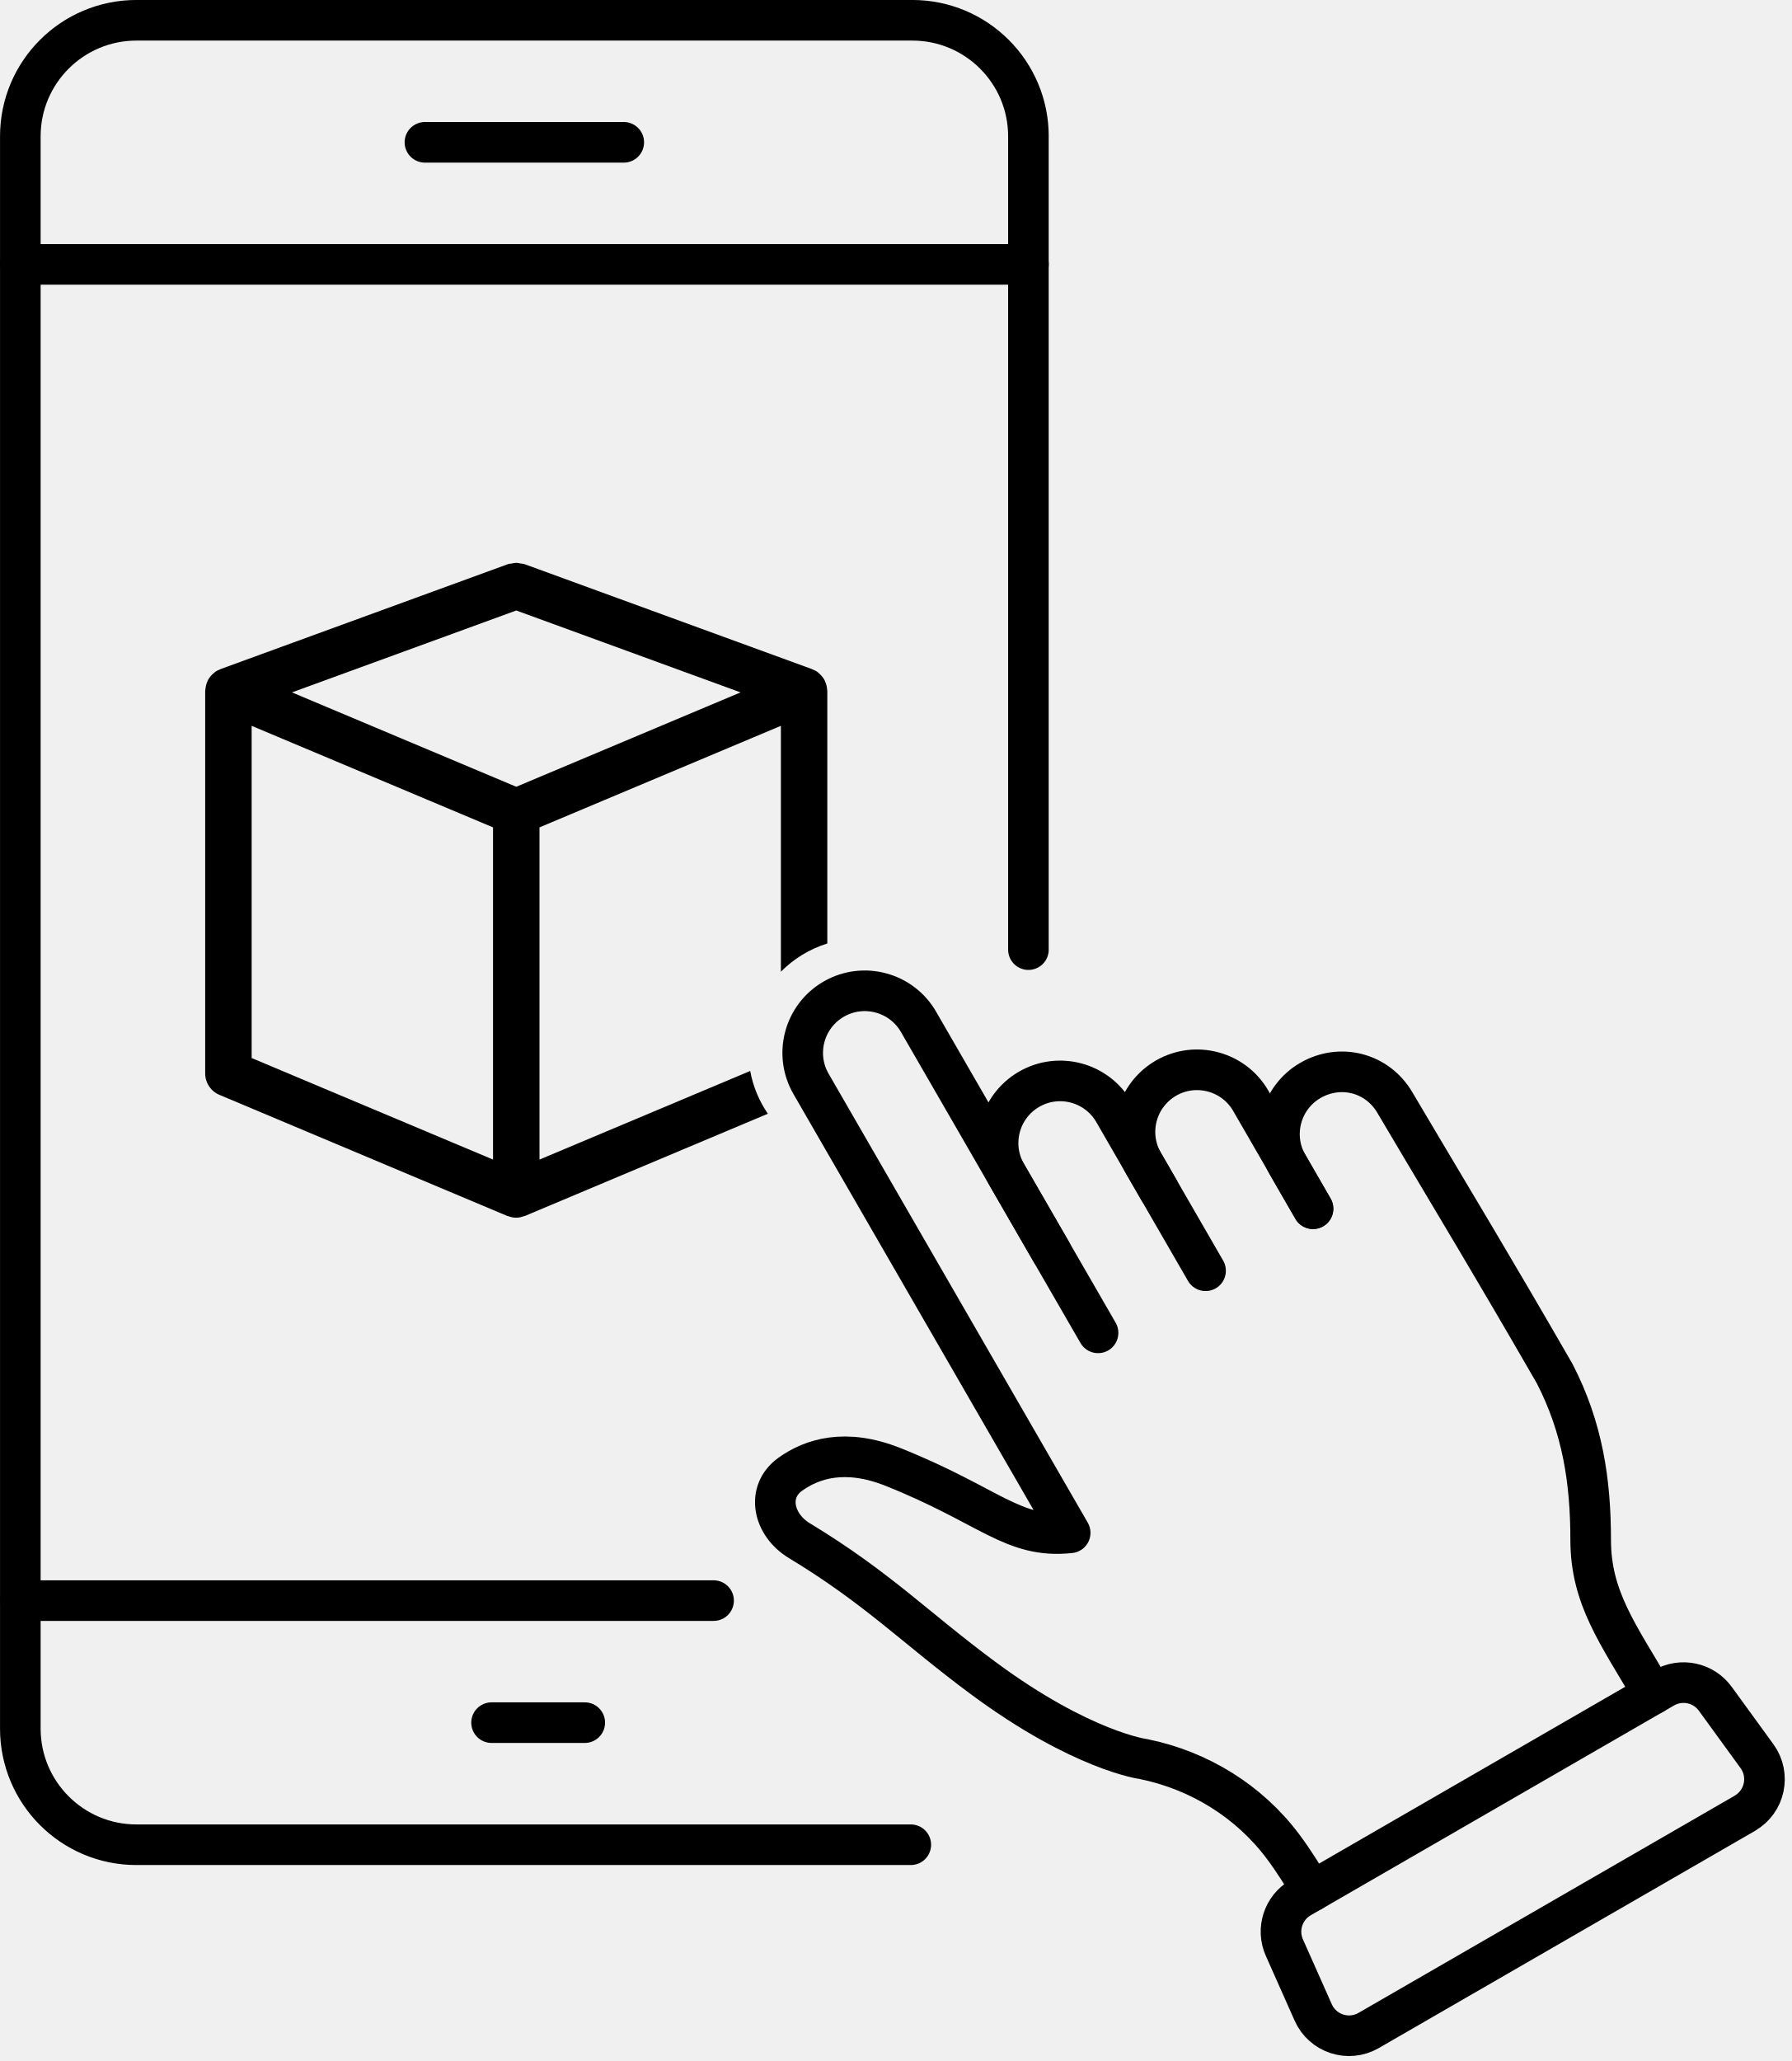
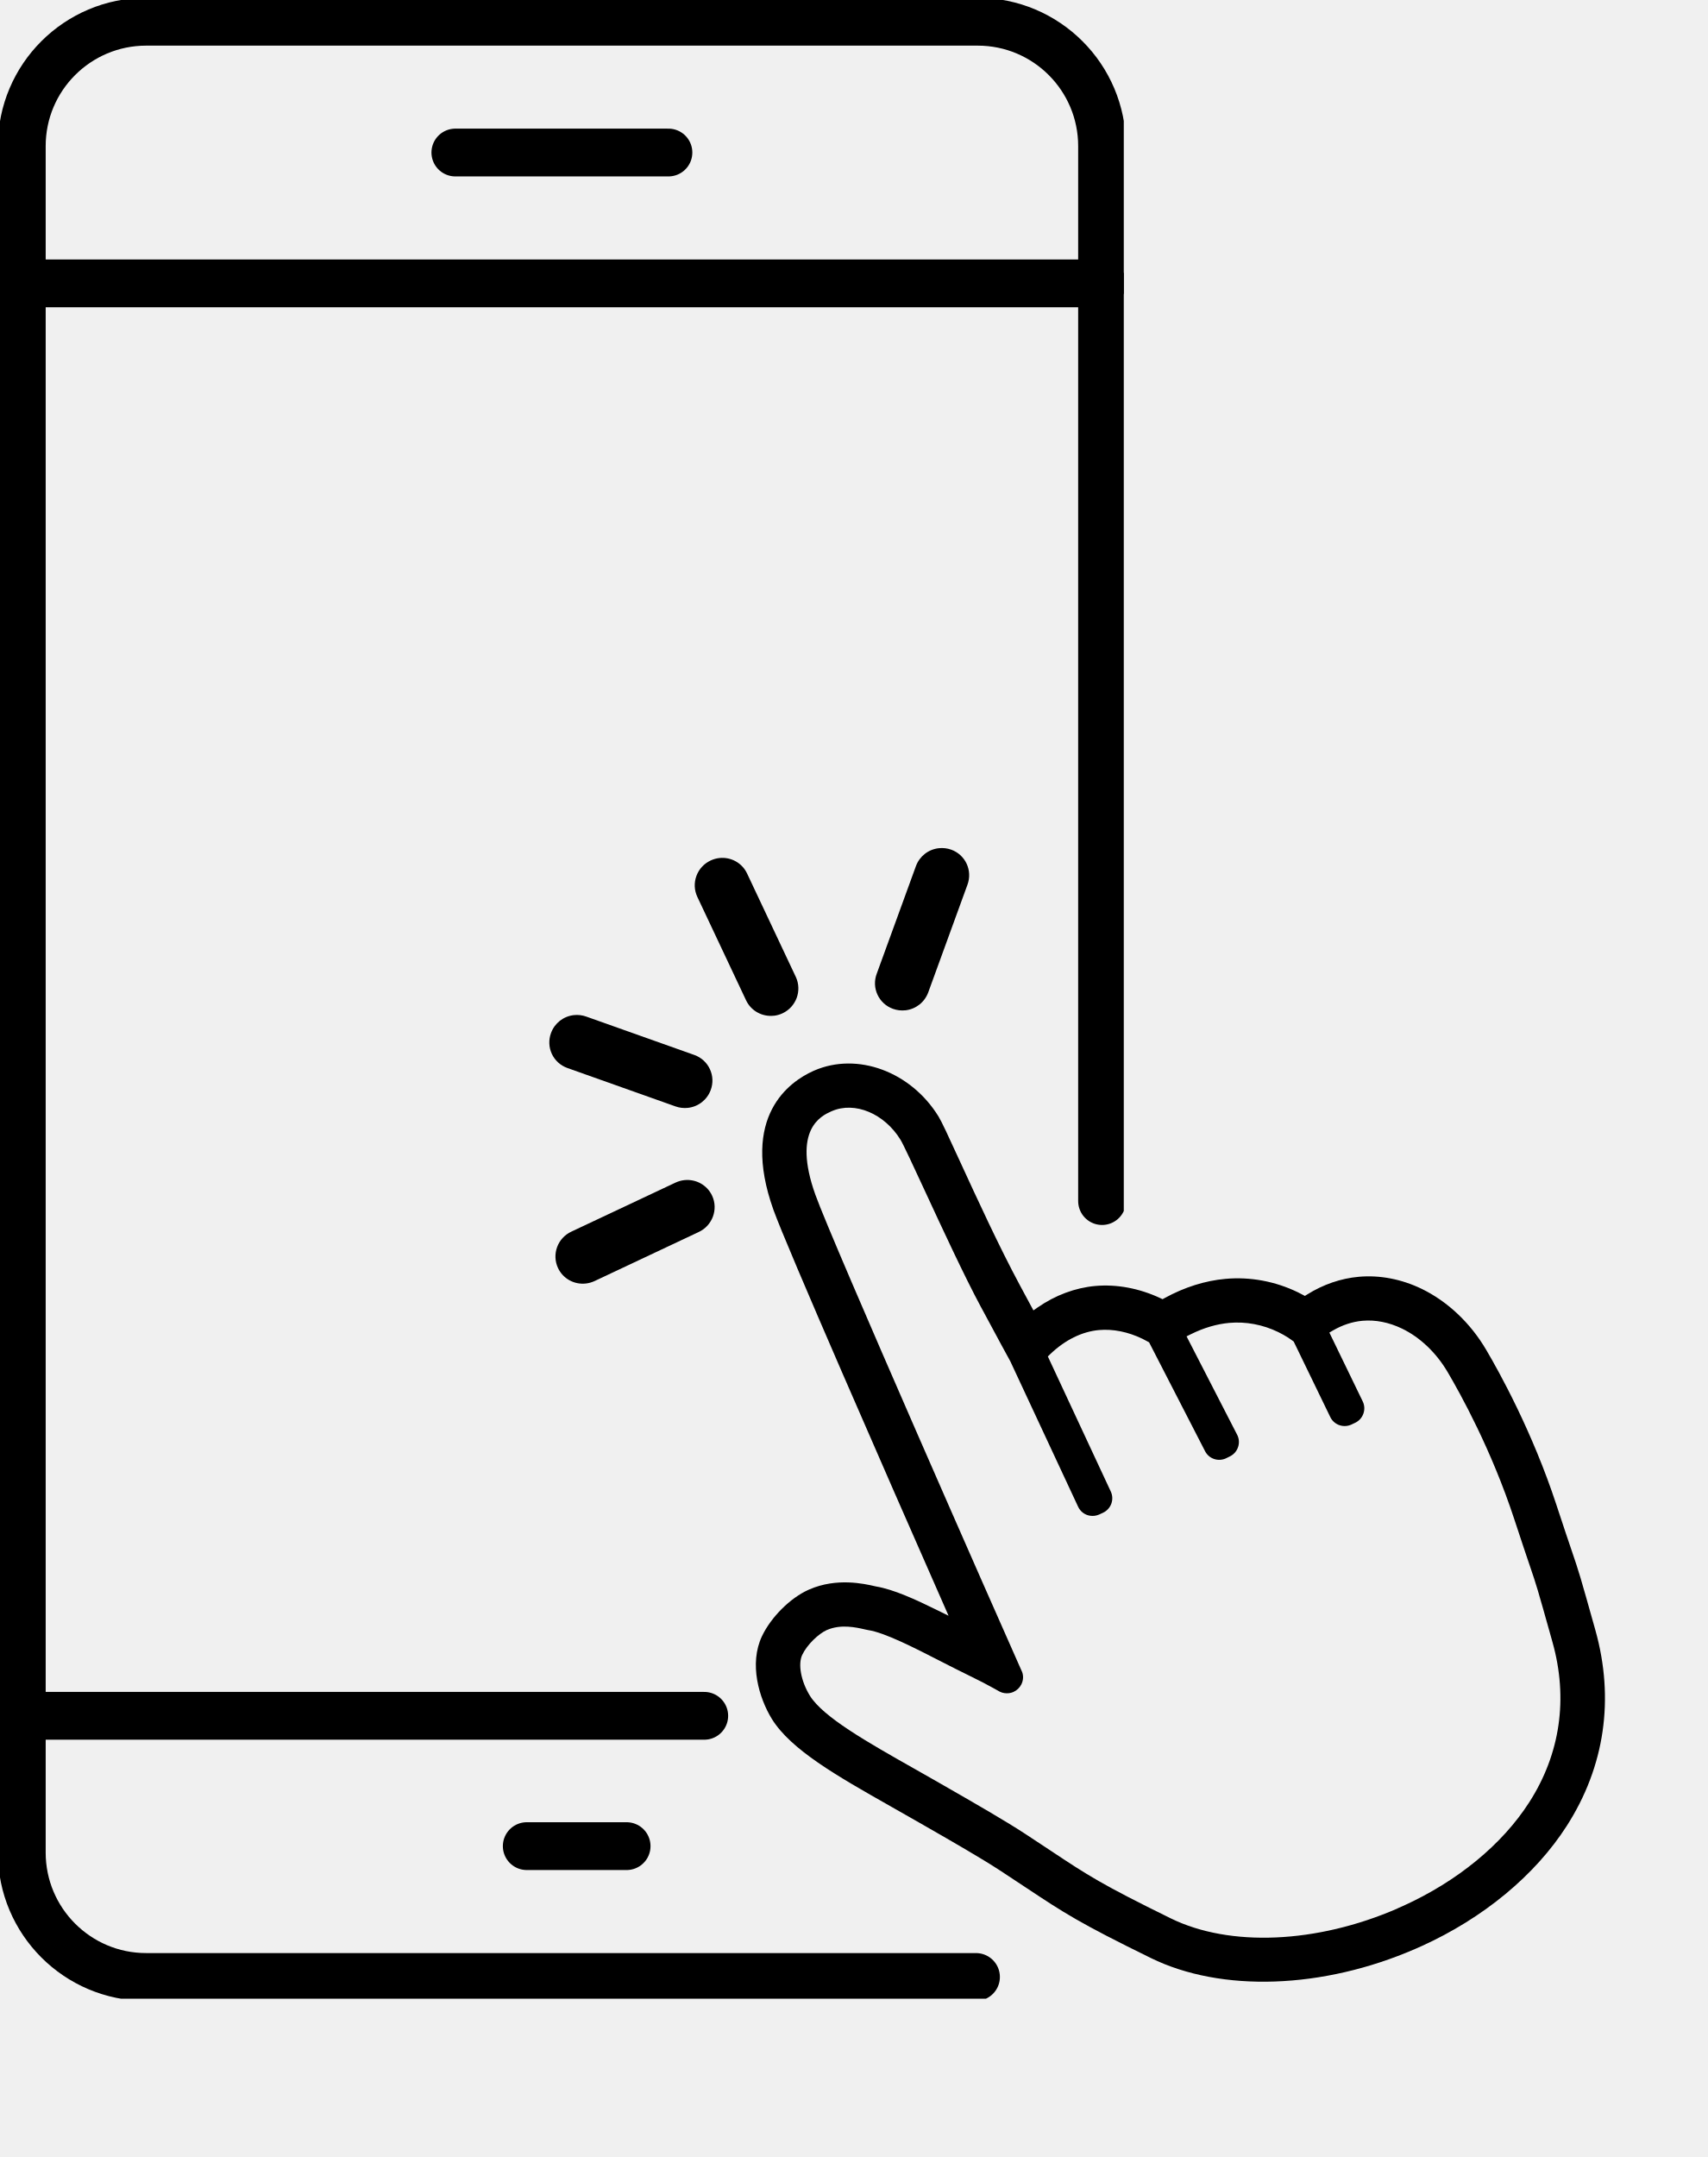
- <svg xmlns="http://www.w3.org/2000/svg" width="153" height="176" viewBox="0 0 153 176" fill="none">
-   <g clip-path="url(#clip0_0_1)">
-     <path d="M141.195 144.668C138.16 139.482 135.864 136.443 135.855 131.514C135.855 126.481 135.165 121.918 132.771 117.287C129.894 112.304 127.991 109.066 126.129 105.927C124.663 103.456 123.224 101.048 121.353 97.901C120.681 96.773 119.96 95.551 119.157 94.198C117.646 91.578 114.458 90.798 111.924 92.259C109.39 93.72 108.524 96.963 109.985 99.493L112.136 103.222" stroke="black" stroke-width="3.468" stroke-linecap="round" stroke-linejoin="round" />
-     <path d="M112.145 103.217L109.994 99.488L106.828 94.009C106.098 92.742 104.921 91.89 103.609 91.538C102.296 91.186 100.853 91.335 99.586 92.065C97.052 93.531 96.181 96.773 97.647 99.308L98.977 101.612L102.964 108.516" stroke="black" stroke-width="3.468" stroke-linecap="round" stroke-linejoin="round" />
-     <path d="M89.796 106.915L85.954 100.259C84.489 97.725 85.359 94.483 87.893 93.017C90.427 91.551 93.67 92.422 95.135 94.956L98.977 101.612" stroke="black" stroke-width="3.468" stroke-linecap="round" stroke-linejoin="round" />
-     <path d="M93.782 113.819L89.796 106.915L85.954 100.259L78.45 87.263C77.72 85.996 76.543 85.144 75.231 84.792C73.918 84.44 72.475 84.589 71.208 85.319C68.674 86.785 67.804 90.023 69.269 92.561C70.04 93.896 90.707 129.692 91.401 130.896C86.495 131.424 84.538 128.56 76.236 125.259C72.214 123.663 69.364 124.551 67.488 125.9C65.423 127.383 66.013 130.197 68.268 131.563C75.01 135.645 78.162 139.004 83.984 143.311C92.38 149.525 97.665 150.223 97.674 150.219C102.432 151.188 106.706 153.831 109.606 157.723C110.485 158.904 111.279 160.167 112.055 161.493" stroke="black" stroke-width="3.468" stroke-linecap="round" stroke-linejoin="round" />
-     <path d="M149.023 154.846L116.893 173.393C115.171 174.389 112.966 173.672 112.158 171.855L109.696 166.318C108.997 164.753 109.597 162.908 111.081 162.052L142.11 144.136C143.594 143.279 145.487 143.68 146.498 145.069L150.06 149.971C151.228 151.581 150.745 153.849 149.023 154.841V154.846Z" stroke="black" stroke-width="3.468" stroke-linecap="round" stroke-linejoin="round" />
+ <svg xmlns="http://www.w3.org/2000/svg" width="118" height="149" viewBox="0 0 118 149" fill="none">
+   <g clip-path="url(#clip0_5309_686)">
+     <path d="M76.143 82.967V10.094C76.143 5.348 72.297 1.501 67.547 1.501H10.097C5.352 1.505 1.505 5.348 1.505 10.094V127.968C1.505 132.714 5.352 136.564 10.097 136.564H67.433" stroke="black" stroke-width="3.302" stroke-linecap="round" stroke-linejoin="round" />
+     <path d="M48.657 118.524H1.247" stroke="black" stroke-width="3.302" stroke-linecap="round" stroke-linejoin="round" />
+     <path d="M76.143 19.574H1.505" stroke="black" stroke-width="3.302" stroke-linecap="round" stroke-linejoin="round" />
+     <path d="M31.461 10.536H46.183" stroke="black" stroke-width="3.302" stroke-linecap="round" stroke-linejoin="round" />
+     <path d="M43.294 127.526H36.394" stroke="black" stroke-width="3.302" stroke-linecap="round" stroke-linejoin="round" />
  </g>
-   <g clip-path="url(#clip1_0_1)">
-     <path d="M87.835 81.093V11.643C87.835 6.169 83.397 1.732 77.918 1.732H11.648C6.173 1.736 1.736 6.169 1.736 11.643V147.616C1.736 153.09 6.173 157.532 11.648 157.532H77.788" stroke="black" stroke-width="3.468" stroke-linecap="round" stroke-linejoin="round" />
-     <path d="M60.945 136.685H1.736" stroke="black" stroke-width="3.468" stroke-linecap="round" stroke-linejoin="round" />
-     <path d="M87.835 22.579H1.736" stroke="black" stroke-width="3.468" stroke-linecap="round" stroke-linejoin="round" />
-     <path d="M36.292 12.153H53.274" stroke="black" stroke-width="3.468" stroke-linecap="round" stroke-linejoin="round" />
-     <path d="M49.942 147.106H41.983" stroke="black" stroke-width="3.468" stroke-linecap="round" stroke-linejoin="round" />
-     <path d="M64.083 91.451L46.077 99.022V70.654L66.694 61.982V82.978C67.786 81.878 69.143 81.039 70.658 80.57V58.997C70.658 58.997 70.654 58.956 70.649 58.938C70.649 58.898 70.636 58.857 70.636 58.816C70.618 58.618 70.568 58.424 70.491 58.244C70.473 58.208 70.464 58.167 70.446 58.131C70.347 57.932 70.216 57.757 70.058 57.599C70.022 57.563 69.986 57.536 69.95 57.504C69.892 57.455 69.837 57.391 69.77 57.351C69.648 57.27 69.513 57.206 69.377 57.157C69.368 57.157 69.359 57.143 69.35 57.139L44.77 48.165C44.675 48.134 44.58 48.143 44.49 48.124C44.359 48.097 44.228 48.066 44.093 48.066C43.953 48.066 43.823 48.097 43.687 48.124C43.597 48.143 43.502 48.134 43.412 48.165L18.831 57.139C18.831 57.139 18.813 57.152 18.804 57.157C18.669 57.206 18.534 57.27 18.412 57.351C18.344 57.396 18.29 57.455 18.232 57.504C18.195 57.536 18.159 57.563 18.123 57.599C17.965 57.757 17.835 57.932 17.736 58.131C17.718 58.167 17.709 58.208 17.691 58.244C17.614 58.424 17.569 58.618 17.546 58.816C17.546 58.857 17.533 58.898 17.533 58.938C17.533 58.961 17.524 58.979 17.524 58.997V91.668C17.524 92.466 18.002 93.187 18.737 93.494L43.318 103.834C43.345 103.847 43.372 103.838 43.399 103.852C43.615 103.933 43.836 103.987 44.066 103.987C44.071 103.987 44.08 103.987 44.084 103.987C44.323 103.987 44.549 103.929 44.77 103.847C44.797 103.838 44.824 103.843 44.851 103.829L65.581 95.108C64.837 94.026 64.313 92.781 64.07 91.442L64.083 91.451ZM42.109 99.022L21.492 90.351V61.982L42.109 70.654V99.022ZM44.093 67.186L24.937 59.127L44.093 52.133L63.249 59.127L44.093 67.186Z" fill="black" />
-   </g>
+   <path d="M46.666 76.426C46.938 76.525 47.235 76.56 47.524 76.529C48.247 76.449 48.853 75.976 49.104 75.297C49.28 74.823 49.261 74.312 49.047 73.853C48.835 73.397 48.458 73.05 47.977 72.876L40.509 70.224C40.237 70.125 39.941 70.09 39.651 70.121C38.928 70.201 38.323 70.674 38.072 71.353C37.896 71.827 37.915 72.338 38.125 72.796C38.338 73.252 38.715 73.599 39.196 73.773L46.663 76.425L46.666 76.426Z" fill="black" />
+   <path d="M53.464 70.166C53.669 70.144 53.869 70.088 54.057 70.001C55.008 69.56 55.426 68.435 54.986 67.487L51.622 60.35C51.282 59.616 50.51 59.182 49.7 59.271C49.495 59.294 49.295 59.35 49.106 59.437C48.646 59.651 48.294 60.028 48.119 60.501C47.943 60.975 47.962 61.486 48.177 61.949L51.541 69.086C51.881 69.82 52.653 70.253 53.465 70.163L53.464 70.166Z" fill="black" />
+   <path d="M62.55 69.791C63.274 69.711 63.879 69.238 64.133 68.553L66.844 61.111C67.207 60.134 66.705 59.049 65.724 58.694C65.452 58.595 65.153 58.561 64.866 58.591C64.143 58.671 63.537 59.144 63.283 59.827L60.572 67.269C60.396 67.742 60.415 68.254 60.627 68.71C60.84 69.166 61.217 69.514 61.692 69.686C61.964 69.785 62.26 69.82 62.55 69.789L62.55 69.791Z" fill="black" />
+   <path d="M40.474 88.662C40.678 88.64 40.878 88.584 41.073 88.495L48.271 85.106C49.221 84.665 49.639 83.541 49.202 82.598C48.861 81.864 48.087 81.431 47.277 81.52C47.073 81.543 46.873 81.599 46.678 81.688L39.48 85.076C39.02 85.29 38.669 85.668 38.493 86.141C38.32 86.616 38.339 87.127 38.55 87.585C38.89 88.319 39.662 88.752 40.474 88.662Z" fill="black" />
+   <path d="M98.192 134.445C102.486 132.502 106.056 129.548 108.247 126.132C110.876 122.033 111.56 117.353 110.224 112.597C109.146 108.756 109.115 108.657 108.608 107.165C108.382 106.501 108.08 105.613 107.54 103.968C105.874 98.892 103.583 94.767 102.676 93.231C101.592 91.387 100.011 89.896 98.227 89.031C96.83 88.356 95.327 88.067 93.879 88.197C92.644 88.307 91.414 88.73 90.314 89.42L90.156 89.519L89.992 89.432C89.887 89.376 89.778 89.322 89.67 89.266C88.104 88.508 86.377 88.187 84.674 88.34C83.269 88.464 81.833 88.917 80.468 89.666L80.323 89.745L80.177 89.676C78.719 88.992 77.159 88.7 75.672 88.832C74.291 88.956 72.913 89.469 71.695 90.314L71.4 90.518L70.479 88.808C69.03 86.118 67.468 82.71 66.325 80.225C65.481 78.385 65.065 77.485 64.843 77.123C62.93 74.021 59.239 72.658 56.258 73.951L56.17 73.99C54.578 74.711 51.125 77.087 53.434 83.561C54.342 86.103 61.184 101.722 65.183 110.806L65.537 111.612L64.745 111.221C63.264 110.489 61.729 109.787 60.52 109.588L60.423 109.566C59.71 109.403 57.816 108.971 55.927 109.791L55.844 109.827C54.587 110.396 53.273 111.709 52.65 113.015C51.736 114.934 52.443 117.294 53.325 118.734C54.637 120.862 57.816 122.672 61.507 124.761L61.646 124.841C62.209 125.159 62.774 125.479 63.346 125.808L64.041 126.206C65.714 127.166 67.783 128.353 69.097 129.211C69.789 129.663 70.369 130.049 70.885 130.391C73.552 132.158 74.546 132.819 79.513 135.255C84.383 137.643 91.38 137.404 97.776 134.628C97.914 134.568 98.053 134.508 98.189 134.444L98.192 134.445ZM96.552 131.835C90.971 134.257 84.969 134.516 80.886 132.514C76.095 130.163 75.144 129.533 72.6 127.845L72.533 127.8C72.031 127.467 71.466 127.093 70.797 126.655C69.42 125.756 67.31 124.544 65.616 123.572L64.898 123.16C64.359 122.85 63.824 122.548 63.293 122.246L63.151 122.166C59.919 120.337 56.867 118.611 55.951 117.127C55.342 116.135 55.122 114.952 55.428 114.311C55.769 113.593 56.572 112.85 57.106 112.608L57.142 112.593C58.099 112.178 59.152 112.418 59.718 112.546L59.766 112.558C59.851 112.578 59.922 112.592 59.981 112.602C61.127 112.776 63.174 113.824 64.98 114.75L65.013 114.767C65.647 115.09 66.365 115.459 67.035 115.783C67.635 116.073 68.216 116.374 68.667 116.628L69.07 116.853C69.174 116.905 69.285 116.942 69.394 116.956C69.608 116.988 69.82 116.962 70.013 116.879C70.258 116.767 70.451 116.585 70.567 116.352C70.723 116.036 70.725 115.683 70.569 115.38L70.412 115.029C69.04 111.955 57.5 85.79 56.333 82.523C54.718 78.001 56.76 77.074 57.432 76.771L57.472 76.754C59.059 76.065 61.099 76.915 62.218 78.732C62.416 79.055 63.167 80.677 63.895 82.249C65.114 84.883 66.627 88.149 67.764 90.265L67.885 90.487C68.979 92.521 69.607 93.688 69.802 94.032L74.487 104.078C74.643 104.415 74.95 104.648 75.311 104.702C75.526 104.736 75.736 104.709 75.941 104.62L76.203 104.499C76.471 104.375 76.678 104.153 76.781 103.875C76.883 103.599 76.871 103.301 76.747 103.033L72.397 93.7L72.561 93.541C73.585 92.56 74.753 91.983 75.928 91.877C76.898 91.79 77.935 91.999 78.927 92.477C79.081 92.552 79.211 92.621 79.31 92.679L79.393 92.726L83.254 100.234C83.388 100.499 83.614 100.697 83.897 100.787C84.155 100.871 84.434 100.856 84.685 100.747L84.991 100.596C85.253 100.463 85.448 100.237 85.541 99.957C85.636 99.675 85.613 99.375 85.477 99.111L81.981 92.312L82.271 92.168C83.161 91.725 84.057 91.461 84.931 91.382C86.076 91.28 87.246 91.498 88.312 92.014C88.834 92.268 89.193 92.528 89.325 92.629L89.385 92.674L91.911 97.886C92.067 98.213 92.376 98.441 92.739 98.496C92.945 98.527 93.155 98.5 93.347 98.416L93.636 98.279C93.901 98.153 94.099 97.929 94.198 97.652C94.297 97.375 94.282 97.075 94.153 96.807L91.848 92.05L92.105 91.9C92.751 91.526 93.444 91.298 94.137 91.236C95.029 91.156 95.973 91.343 96.869 91.777C98.119 92.381 99.238 93.449 100.022 94.785C100.879 96.238 103.045 100.136 104.619 104.928C105.172 106.613 105.475 107.505 105.696 108.156C106.177 109.567 106.186 109.594 107.263 113.432C108.358 117.329 107.803 121.154 105.658 124.496C103.786 127.417 100.687 129.961 96.932 131.661C96.804 131.719 96.678 131.774 96.551 131.829L96.552 131.835Z" fill="black" />
  <defs>
-     <clipPath id="clip0_0_1">
-       <rect width="87.952" height="92.705" fill="black" transform="translate(64.4847 82.8752)" />
-     </clipPath>
-     <clipPath id="clip1_0_1">
-       <rect width="89.566" height="159.264" fill="black" />
+     <clipPath id="clip0_5309_686">
+       <rect width="77.644" height="138.065" fill="white" />
    </clipPath>
  </defs>
</svg>
